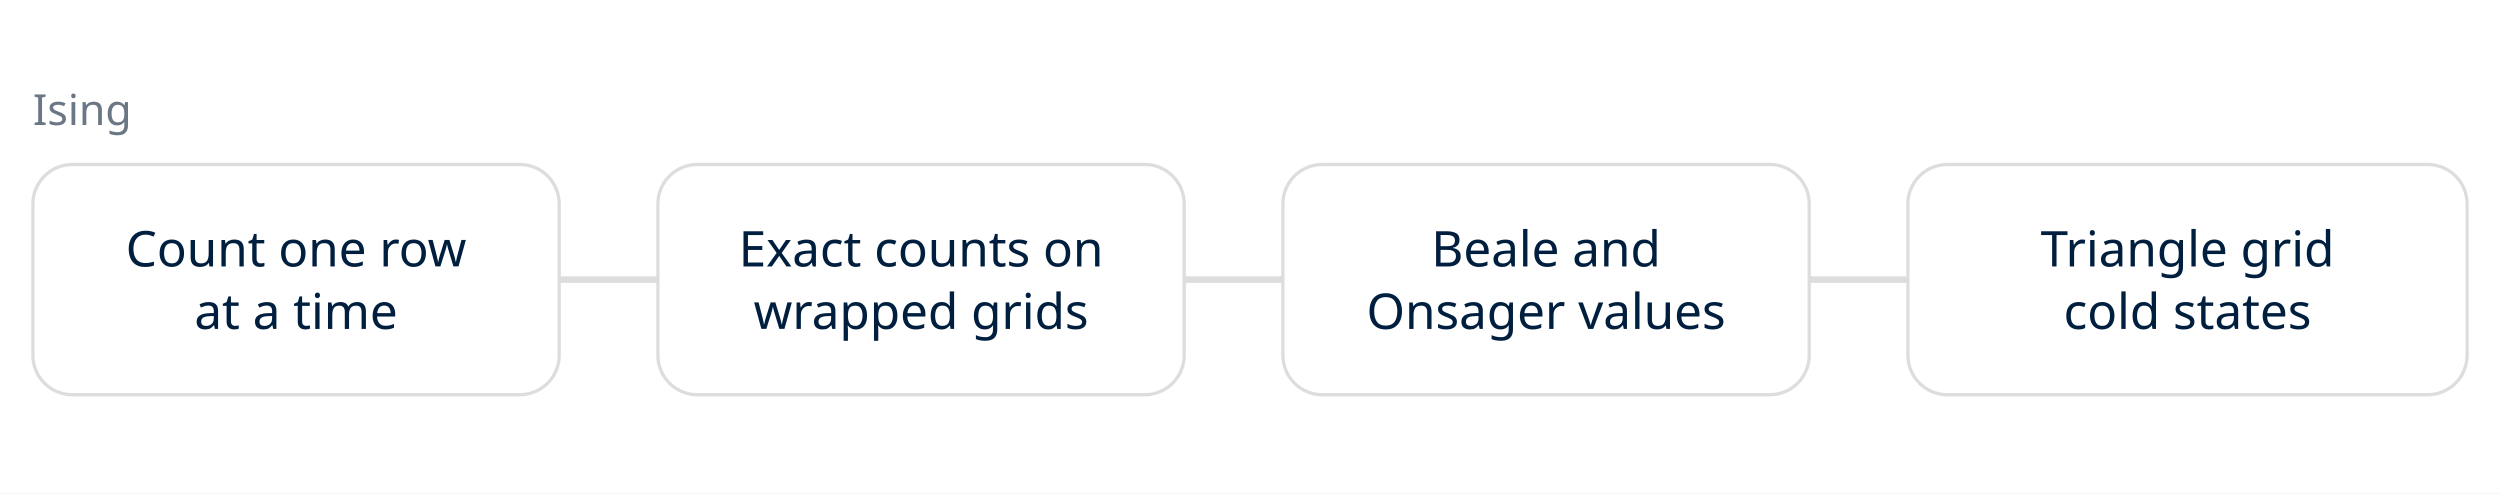
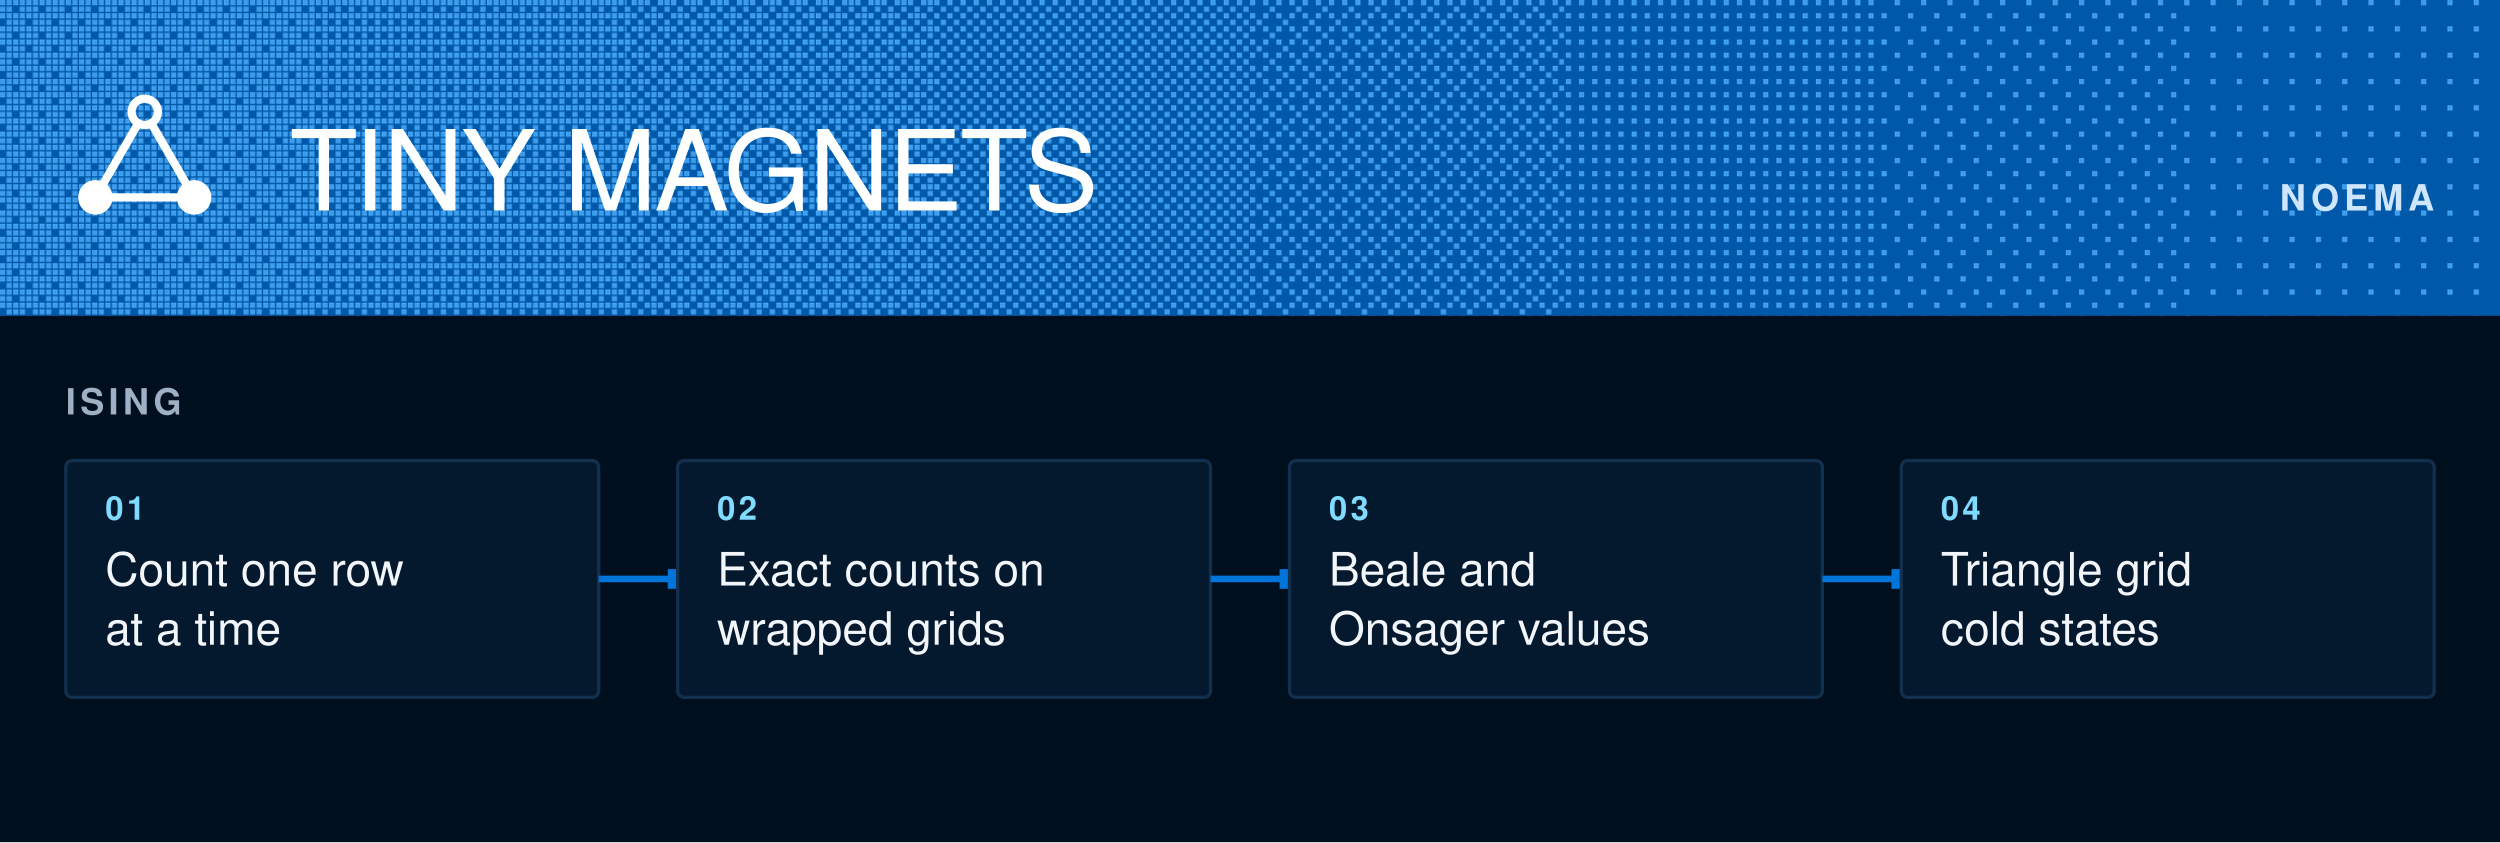
- <svg xmlns="http://www.w3.org/2000/svg" viewBox="0 0 760 150" role="img" aria-label="Row-by-row exact counts on wrapped grids, checked against Beale and Onsager, then the triangle grid">
-   <rect width="760" height="150" fill="white" />
-   <text x="10" y="38" font-family="sans-serif" font-size="13" fill="#6B7785">Ising</text>
-   <rect x="10" y="50" width="160" height="70" rx="12" fill="white" stroke="#DDDDDD" />
-   <text x="90" y="81" font-family="sans-serif" font-size="15" text-anchor="middle" fill="#001F3F">Count one row</text>
-   <text x="90" y="100" font-family="sans-serif" font-size="15" text-anchor="middle" fill="#001F3F">at a time</text>
-   <path d="M170 85h30" stroke="#DDDDDD" stroke-width="2" />
-   <rect x="200" y="50" width="160" height="70" rx="12" fill="white" stroke="#DDDDDD" />
-   <text x="280" y="81" font-family="sans-serif" font-size="15" text-anchor="middle" fill="#001F3F">Exact counts on</text>
-   <text x="280" y="100" font-family="sans-serif" font-size="15" text-anchor="middle" fill="#001F3F">wrapped grids</text>
-   <path d="M360 85h30" stroke="#DDDDDD" stroke-width="2" />
-   <rect x="390" y="50" width="160" height="70" rx="12" fill="white" stroke="#DDDDDD" />
-   <text x="470" y="81" font-family="sans-serif" font-size="15" text-anchor="middle" fill="#001F3F">Beale and</text>
-   <text x="470" y="100" font-family="sans-serif" font-size="15" text-anchor="middle" fill="#001F3F">Onsager values</text>
-   <path d="M550 85h30" stroke="#DDDDDD" stroke-width="2" />
-   <rect x="580" y="50" width="170" height="70" rx="12" fill="white" stroke="#DDDDDD" />
-   <text x="665" y="81" font-family="sans-serif" font-size="15" text-anchor="middle" fill="#001F3F">Triangle grid</text>
-   <text x="665" y="100" font-family="sans-serif" font-size="15" text-anchor="middle" fill="#001F3F">cold states</text>
+ <svg xmlns="http://www.w3.org/2000/svg" viewBox="0 0 760 256" role="img" aria-label="Row-by-row exact counts on wrapped grids, checked against Beale and Onsager, then the triangle grid">
+   <defs>
+     <pattern id="d0" width="8" height="8" patternUnits="userSpaceOnUse">
+       <g fill="#3d9ae8">
+         <rect x="0" y="0" width="1.6" height="1.6" />
+       </g>
+     </pattern>
+     <pattern id="d1" width="8" height="8" patternUnits="userSpaceOnUse">
+       <g fill="#3d9ae8">
+         <rect x="0" y="0" width="1.6" height="1.6" />
+         <rect x="4" y="4" width="1.6" height="1.6" />
+       </g>
+     </pattern>
+     <pattern id="d2" width="8" height="8" patternUnits="userSpaceOnUse">
+       <g fill="#3d9ae8">
+         <rect x="0" y="0" width="1.6" height="1.6" />
+         <rect x="4" y="0" width="1.6" height="1.6" />
+         <rect x="0" y="4" width="1.6" height="1.6" />
+         <rect x="4" y="4" width="1.6" height="1.6" />
+       </g>
+     </pattern>
+     <pattern id="d3" width="8" height="8" patternUnits="userSpaceOnUse">
+       <g fill="#3d9ae8">
+         <rect x="0" y="0" width="1.6" height="1.6" />
+         <rect x="4" y="0" width="1.6" height="1.6" />
+         <rect x="2" y="2" width="1.6" height="1.6" />
+         <rect x="0" y="4" width="1.6" height="1.6" />
+         <rect x="4" y="4" width="1.6" height="1.6" />
+         <rect x="6" y="6" width="1.6" height="1.6" />
+       </g>
+     </pattern>
+     <pattern id="d4" width="8" height="8" patternUnits="userSpaceOnUse">
+       <g fill="#3d9ae8">
+         <rect x="0" y="0" width="1.6" height="1.6" />
+         <rect x="4" y="0" width="1.6" height="1.6" />
+         <rect x="2" y="2" width="1.6" height="1.6" />
+         <rect x="6" y="2" width="1.6" height="1.6" />
+         <rect x="0" y="4" width="1.6" height="1.6" />
+         <rect x="4" y="4" width="1.6" height="1.6" />
+         <rect x="2" y="6" width="1.6" height="1.6" />
+         <rect x="6" y="6" width="1.6" height="1.6" />
+       </g>
+     </pattern>
+     <pattern id="d5" width="8" height="8" patternUnits="userSpaceOnUse">
+       <g fill="#3d9ae8">
+         <rect x="0" y="0" width="1.6" height="1.6" />
+         <rect x="2" y="0" width="1.6" height="1.6" />
+         <rect x="4" y="0" width="1.6" height="1.6" />
+         <rect x="2" y="2" width="1.6" height="1.6" />
+         <rect x="6" y="2" width="1.6" height="1.6" />
+         <rect x="0" y="4" width="1.6" height="1.6" />
+         <rect x="4" y="4" width="1.6" height="1.6" />
+         <rect x="6" y="4" width="1.6" height="1.6" />
+         <rect x="2" y="6" width="1.6" height="1.6" />
+         <rect x="6" y="6" width="1.6" height="1.6" />
+       </g>
+     </pattern>
+     <pattern id="d6" width="8" height="8" patternUnits="userSpaceOnUse">
+       <g fill="#3d9ae8">
+         <rect x="0" y="0" width="1.6" height="1.6" />
+         <rect x="2" y="0" width="1.6" height="1.6" />
+         <rect x="4" y="0" width="1.6" height="1.6" />
+         <rect x="6" y="0" width="1.6" height="1.6" />
+         <rect x="2" y="2" width="1.6" height="1.6" />
+         <rect x="6" y="2" width="1.6" height="1.6" />
+         <rect x="0" y="4" width="1.6" height="1.6" />
+         <rect x="2" y="4" width="1.6" height="1.6" />
+         <rect x="4" y="4" width="1.6" height="1.6" />
+         <rect x="6" y="4" width="1.6" height="1.6" />
+         <rect x="2" y="6" width="1.6" height="1.6" />
+         <rect x="6" y="6" width="1.6" height="1.6" />
+       </g>
+     </pattern>
+     <pattern id="d7" width="8" height="8" patternUnits="userSpaceOnUse">
+       <g fill="#3d9ae8">
+         <rect x="0" y="0" width="1.6" height="1.6" />
+         <rect x="2" y="0" width="1.6" height="1.6" />
+         <rect x="4" y="0" width="1.6" height="1.6" />
+         <rect x="6" y="0" width="1.6" height="1.6" />
+         <rect x="0" y="2" width="1.6" height="1.6" />
+         <rect x="2" y="2" width="1.6" height="1.6" />
+         <rect x="6" y="2" width="1.6" height="1.6" />
+         <rect x="0" y="4" width="1.6" height="1.6" />
+         <rect x="2" y="4" width="1.6" height="1.6" />
+         <rect x="4" y="4" width="1.6" height="1.6" />
+         <rect x="6" y="4" width="1.6" height="1.6" />
+         <rect x="2" y="6" width="1.6" height="1.6" />
+         <rect x="4" y="6" width="1.6" height="1.6" />
+         <rect x="6" y="6" width="1.6" height="1.6" />
+       </g>
+     </pattern>
+   </defs>
+   <rect width="760" height="256" fill="#000f1e" />
+   <rect x="0" y="0" width="760" height="96" fill="#0059a8" />
+   <rect x="0" y="0" width="95.5" height="96" fill="url(#d7)" />
+   <rect x="95" y="0" width="95.5" height="96" fill="url(#d6)" />
+   <rect x="190" y="0" width="95.5" height="96" fill="url(#d5)" />
+   <rect x="285" y="0" width="95.5" height="96" fill="url(#d4)" />
+   <rect x="380" y="0" width="95.5" height="96" fill="url(#d3)" />
+   <rect x="475" y="0" width="95.5" height="96" fill="url(#d2)" />
+   <rect x="570" y="0" width="95.5" height="96" fill="url(#d1)" />
+   <rect x="665" y="0" width="95.5" height="96" fill="url(#d0)" />
+   <g transform="translate(20 24) scale(1)" fill="none" stroke="#ffffff" stroke-width="2.5" stroke-linecap="round" stroke-linejoin="round" color="#ffffff">
+     <path d="M22 13.5 9 36h30L26 13.5" />
+     <circle cx="9" cy="36" r="4" fill="currentColor" />
+     <circle cx="39" cy="36" r="4" fill="currentColor" />
+     <circle cx="24" cy="10" r="4" />
+   </g>
+   <text x="88" y="64" font-family="'Hanken Grotesk', -apple-system, 'Helvetica Neue', Helvetica, Arial, sans-serif" font-size="34" font-weight="200" fill="#ffffff" text-anchor="start" letter-spacing="-0.5">TINY MAGNETS</text>
+   <text x="740" y="64" font-family="'Hanken Grotesk', -apple-system, 'Helvetica Neue', Helvetica, Arial, sans-serif" font-size="11" font-weight="600" fill="#cfe6ff" text-anchor="end" letter-spacing="1.5">NOEMA</text>
+   <text x="20" y="126" font-family="'Hanken Grotesk', -apple-system, 'Helvetica Neue', Helvetica, Arial, sans-serif" font-size="11" font-weight="600" fill="#9db0c4" text-anchor="start" letter-spacing="1.3">ISING</text>
+   <rect x="20" y="140" width="162" height="72" rx="2" fill="#04192e" stroke="#12304d" />
+   <text x="32" y="158" font-family="'Hanken Grotesk', -apple-system, 'Helvetica Neue', Helvetica, Arial, sans-serif" font-size="10" font-weight="600" fill="#7FDBFF" text-anchor="start" letter-spacing="1">01</text>
+   <text x="32" y="178" font-family="'Hanken Grotesk', -apple-system, 'Helvetica Neue', Helvetica, Arial, sans-serif" font-size="14" font-weight="400" fill="#f2f6fa" text-anchor="start">Count one row</text>
+   <text x="32" y="196" font-family="'Hanken Grotesk', -apple-system, 'Helvetica Neue', Helvetica, Arial, sans-serif" font-size="14" font-weight="400" fill="#f2f6fa" text-anchor="start">at a time</text>
+   <path d="M182 176h24" stroke="#0074D9" stroke-width="2" />
+   <rect x="203" y="173" width="6" height="6" fill="#0074D9" />
+   <rect x="206" y="140" width="162" height="72" rx="2" fill="#04192e" stroke="#12304d" />
+   <text x="218" y="158" font-family="'Hanken Grotesk', -apple-system, 'Helvetica Neue', Helvetica, Arial, sans-serif" font-size="10" font-weight="600" fill="#7FDBFF" text-anchor="start" letter-spacing="1">02</text>
+   <text x="218" y="178" font-family="'Hanken Grotesk', -apple-system, 'Helvetica Neue', Helvetica, Arial, sans-serif" font-size="14" font-weight="400" fill="#f2f6fa" text-anchor="start">Exact counts on</text>
+   <text x="218" y="196" font-family="'Hanken Grotesk', -apple-system, 'Helvetica Neue', Helvetica, Arial, sans-serif" font-size="14" font-weight="400" fill="#f2f6fa" text-anchor="start">wrapped grids</text>
+   <path d="M368 176h24" stroke="#0074D9" stroke-width="2" />
+   <rect x="389" y="173" width="6" height="6" fill="#0074D9" />
+   <rect x="392" y="140" width="162" height="72" rx="2" fill="#04192e" stroke="#12304d" />
+   <text x="404" y="158" font-family="'Hanken Grotesk', -apple-system, 'Helvetica Neue', Helvetica, Arial, sans-serif" font-size="10" font-weight="600" fill="#7FDBFF" text-anchor="start" letter-spacing="1">03</text>
+   <text x="404" y="178" font-family="'Hanken Grotesk', -apple-system, 'Helvetica Neue', Helvetica, Arial, sans-serif" font-size="14" font-weight="400" fill="#f2f6fa" text-anchor="start">Beale and</text>
+   <text x="404" y="196" font-family="'Hanken Grotesk', -apple-system, 'Helvetica Neue', Helvetica, Arial, sans-serif" font-size="14" font-weight="400" fill="#f2f6fa" text-anchor="start">Onsager values</text>
+   <path d="M554 176h24" stroke="#0074D9" stroke-width="2" />
+   <rect x="575" y="173" width="6" height="6" fill="#0074D9" />
+   <rect x="578" y="140" width="162" height="72" rx="2" fill="#04192e" stroke="#12304d" />
+   <text x="590" y="158" font-family="'Hanken Grotesk', -apple-system, 'Helvetica Neue', Helvetica, Arial, sans-serif" font-size="10" font-weight="600" fill="#7FDBFF" text-anchor="start" letter-spacing="1">04</text>
+   <text x="590" y="178" font-family="'Hanken Grotesk', -apple-system, 'Helvetica Neue', Helvetica, Arial, sans-serif" font-size="14" font-weight="400" fill="#f2f6fa" text-anchor="start">Triangle grid</text>
+   <text x="590" y="196" font-family="'Hanken Grotesk', -apple-system, 'Helvetica Neue', Helvetica, Arial, sans-serif" font-size="14" font-weight="400" fill="#f2f6fa" text-anchor="start">cold states</text>
</svg>
